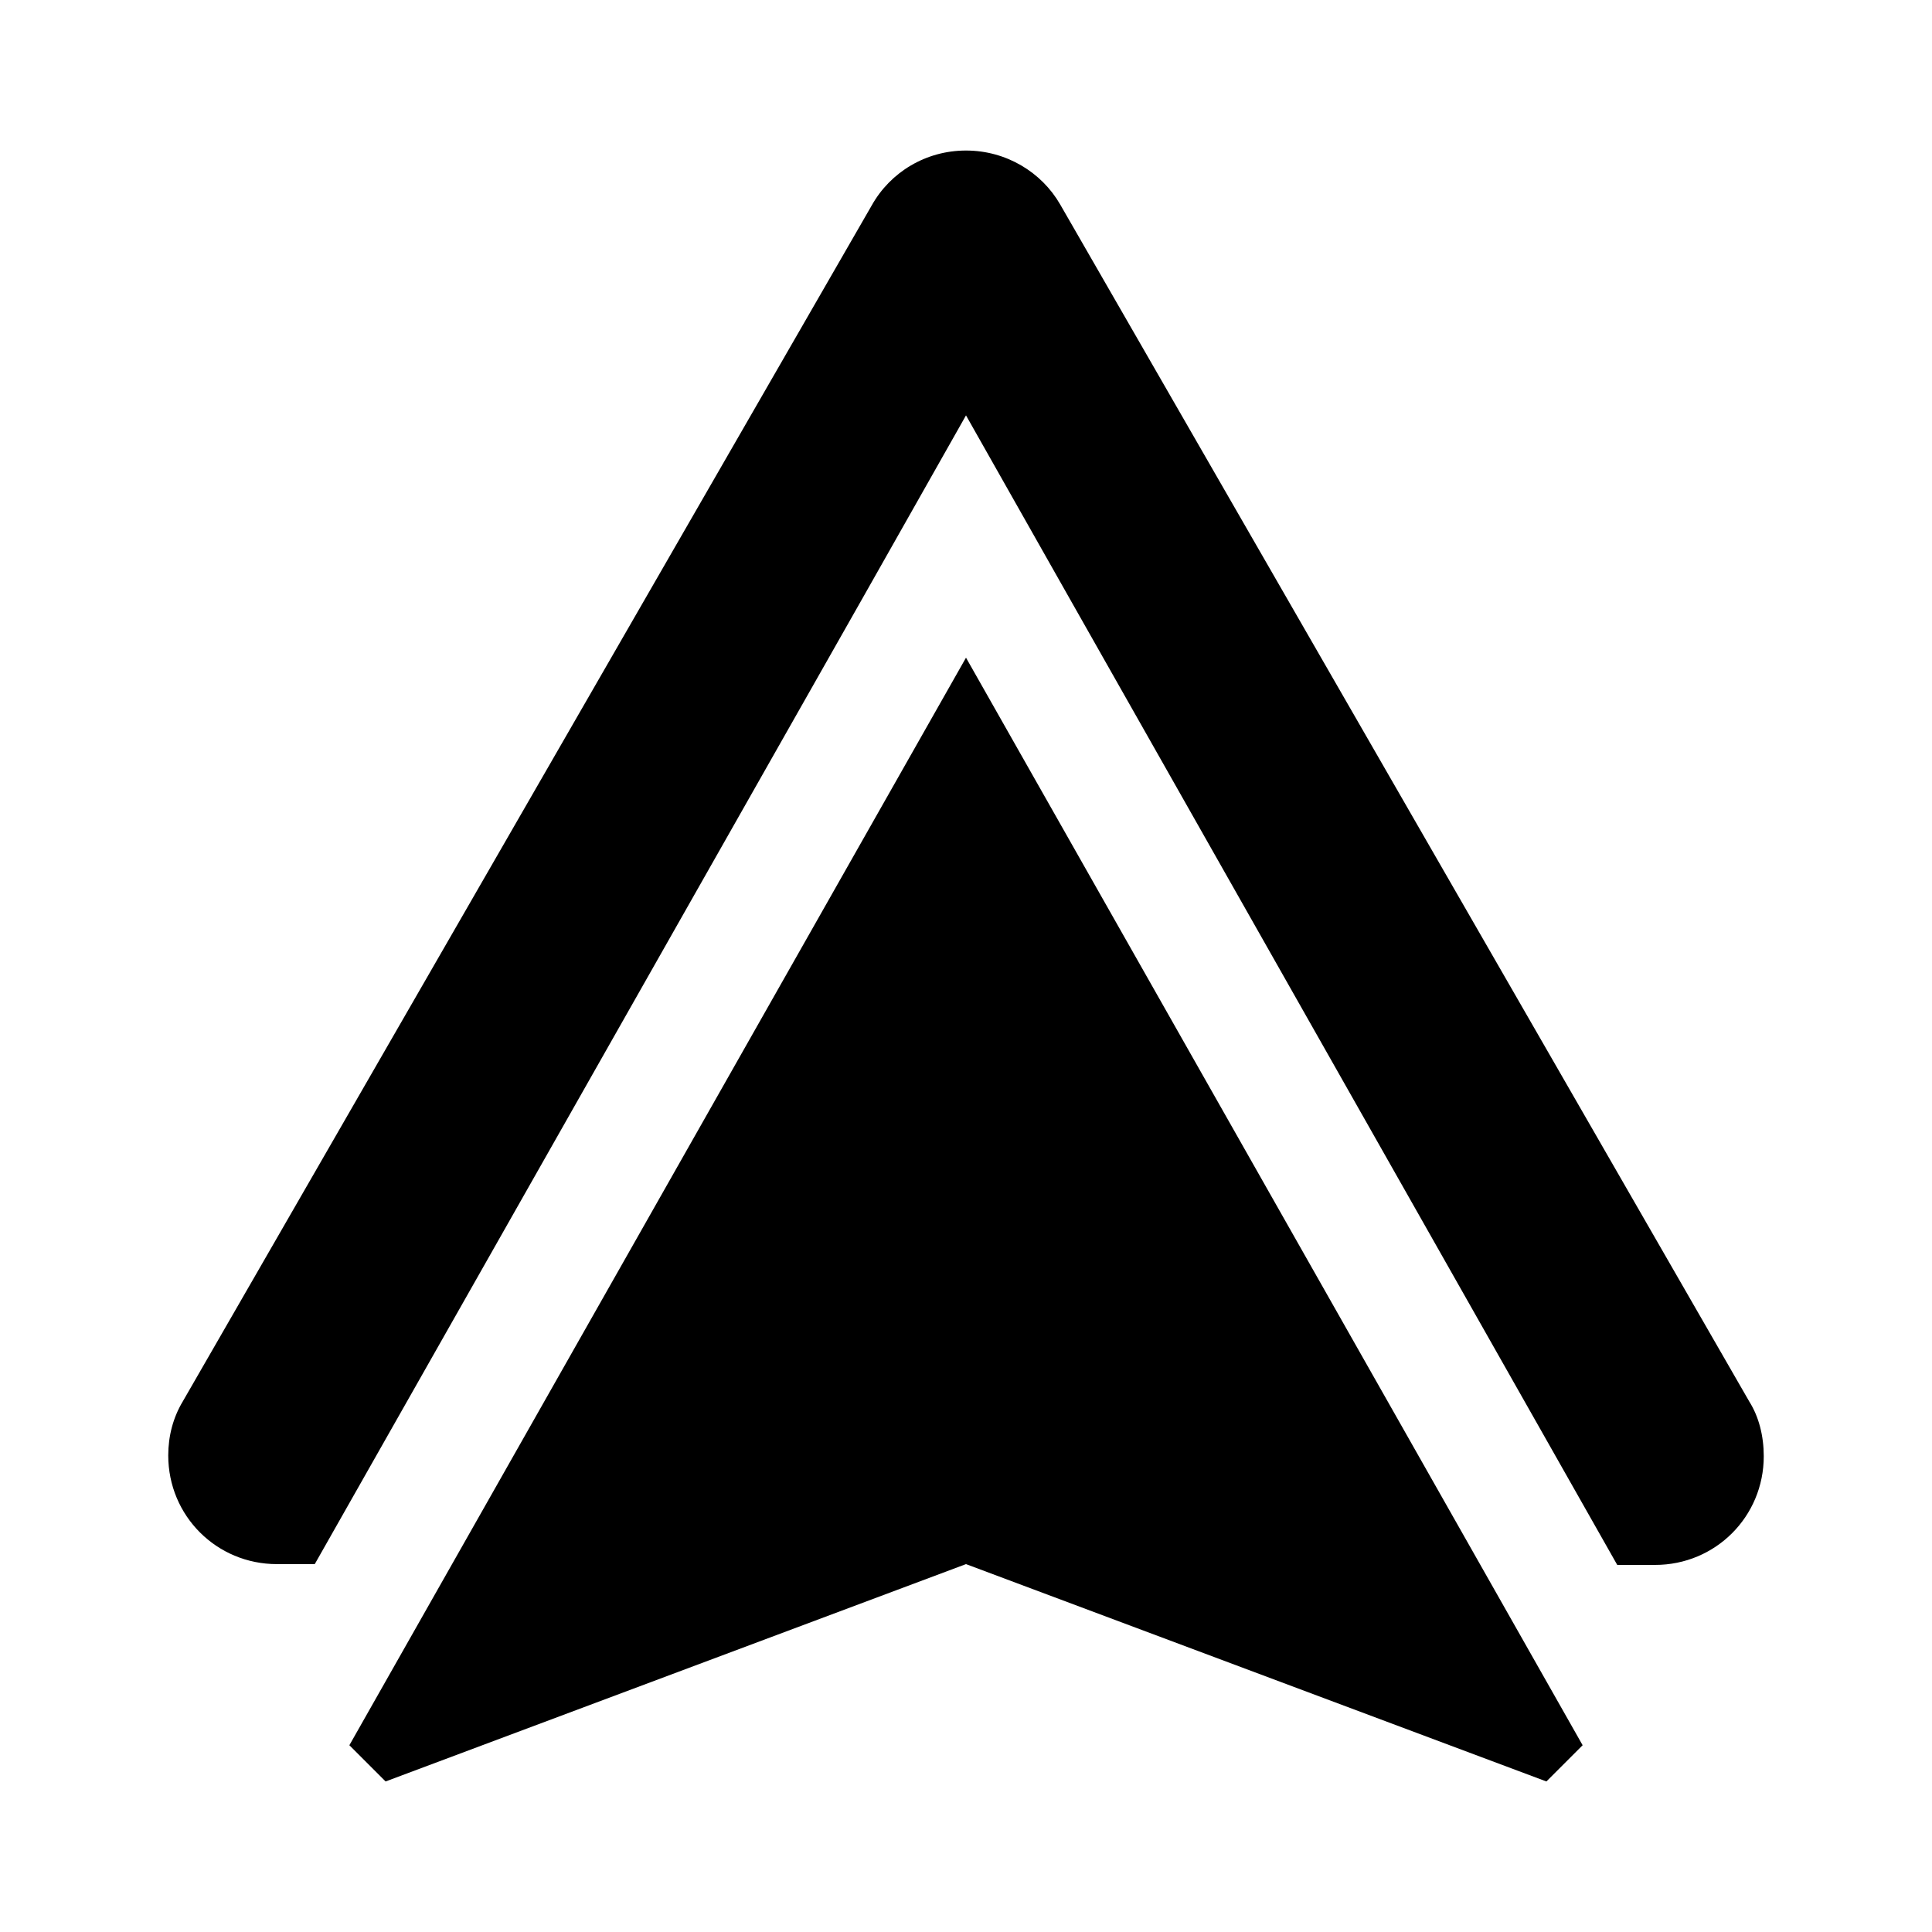
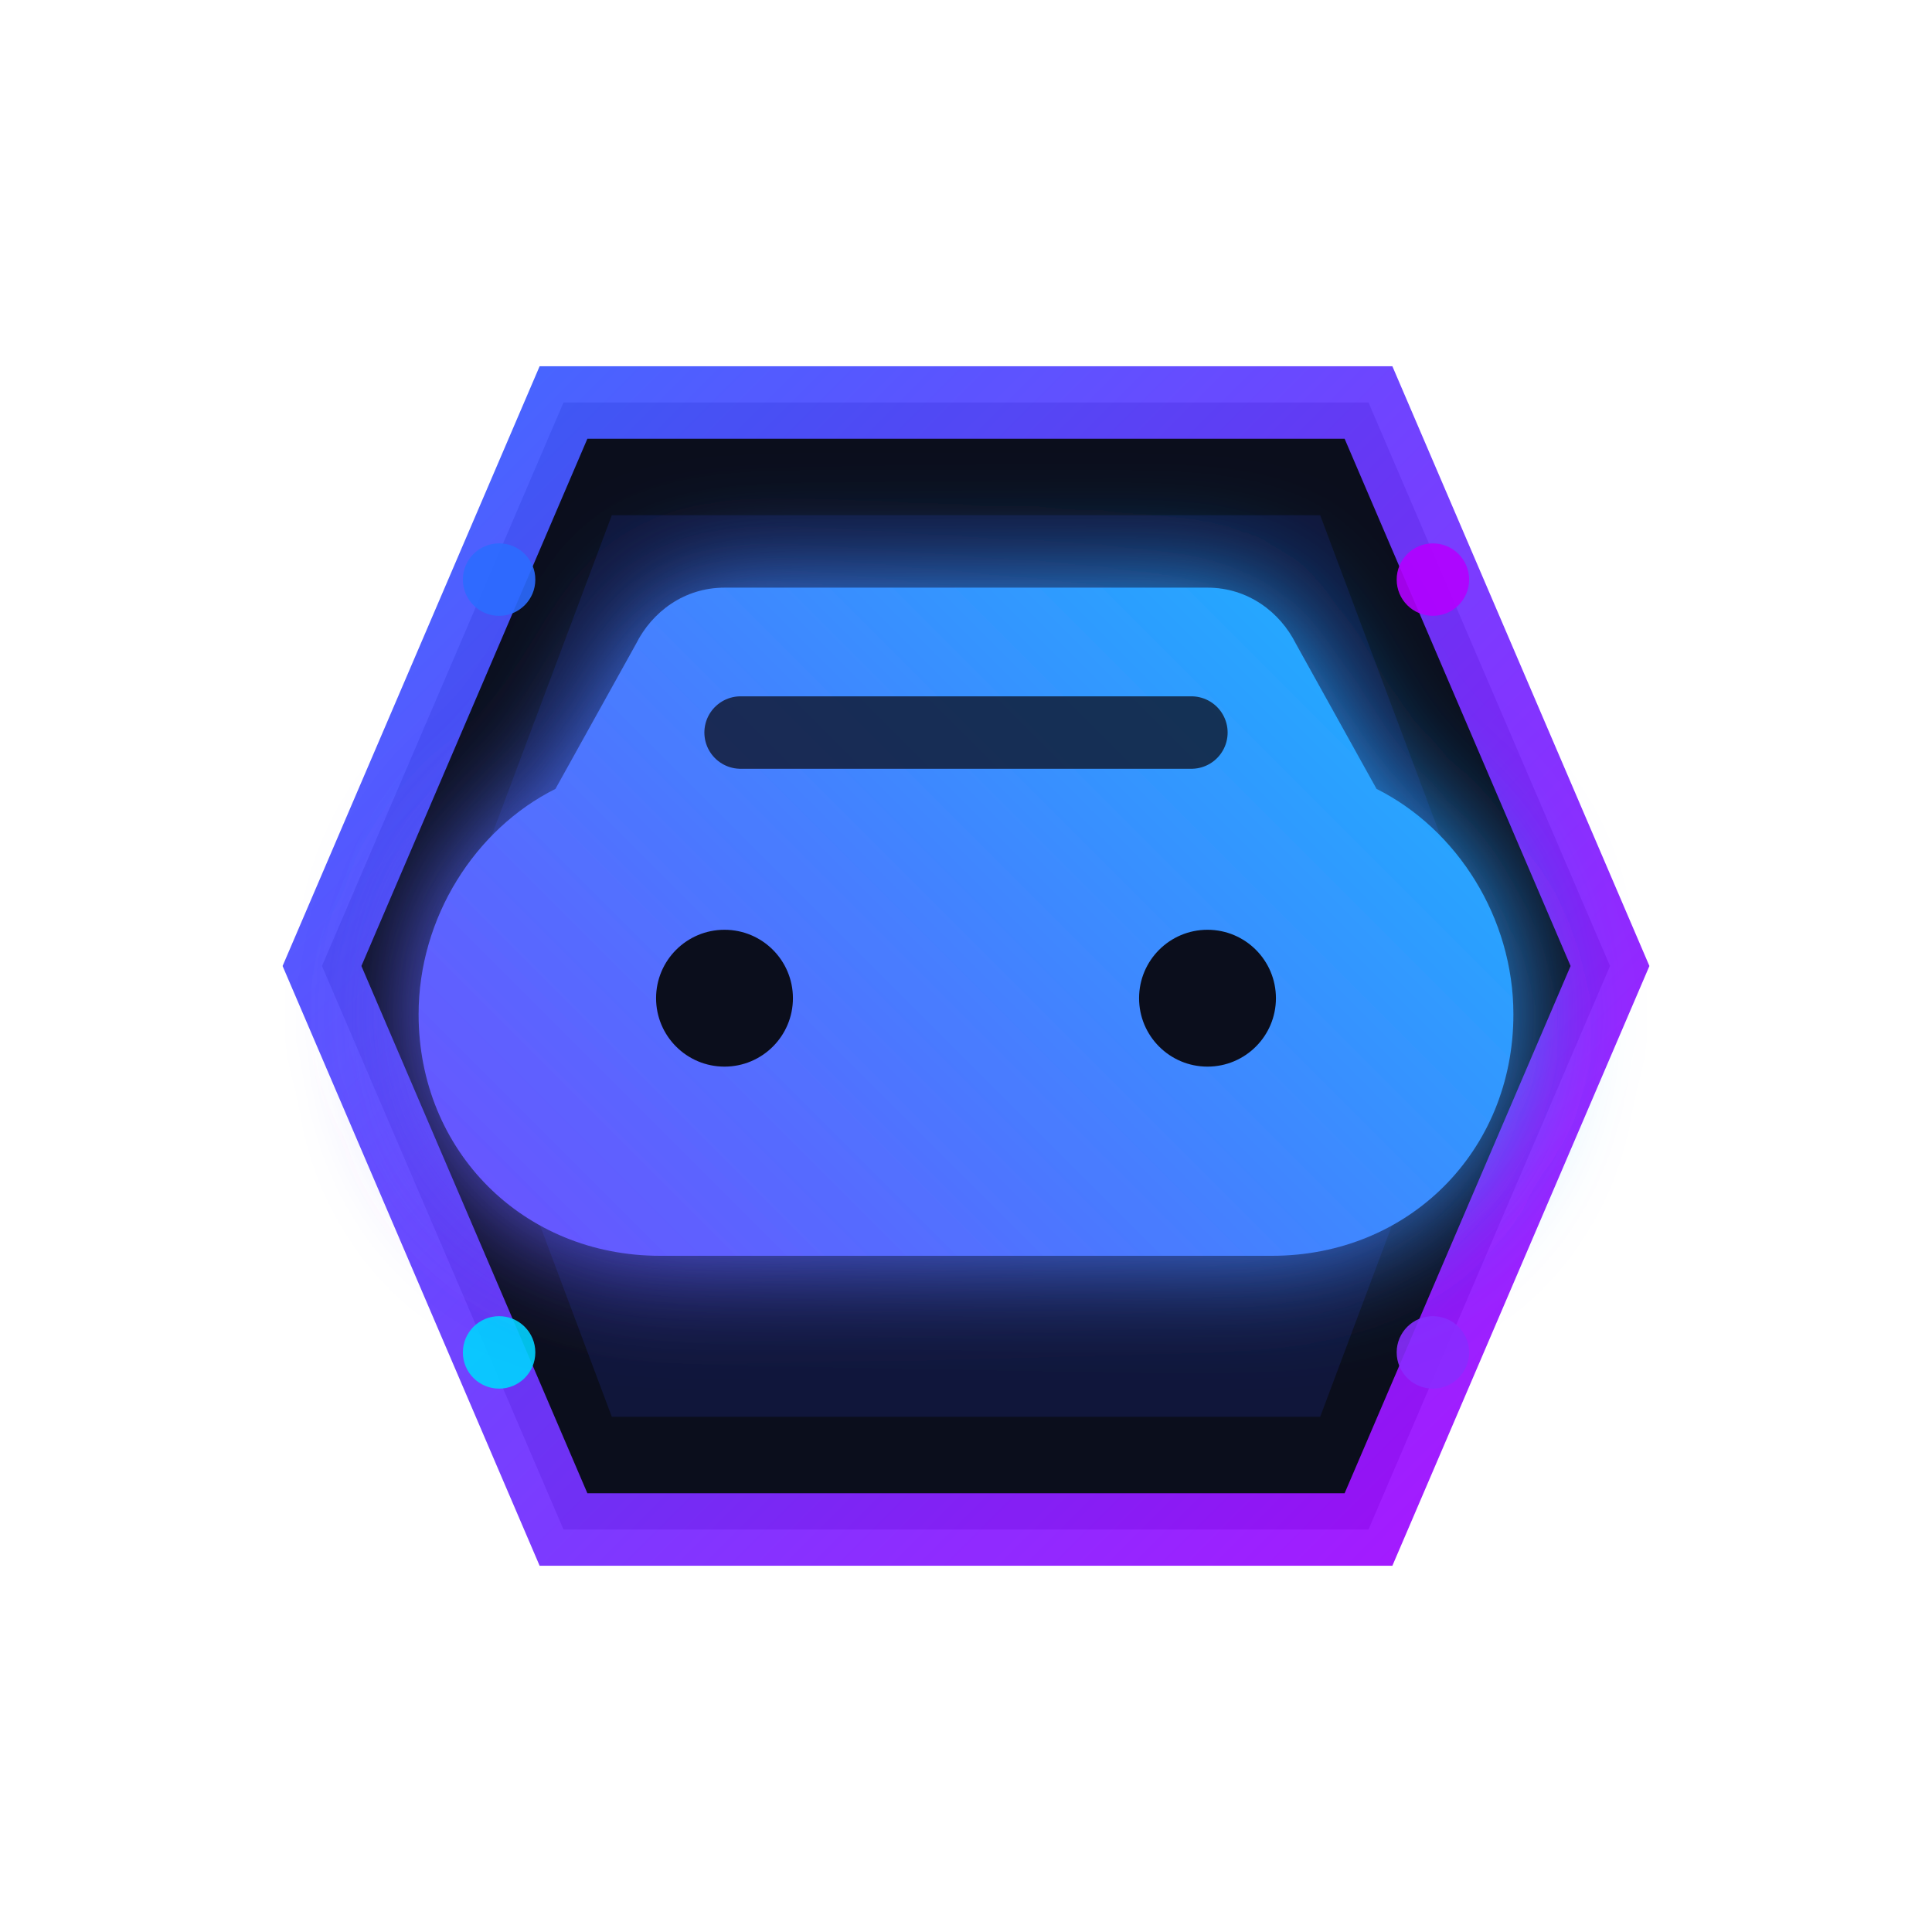
- <svg xmlns="http://www.w3.org/2000/svg" height="24" width="24" viewBox="0 0 24 24">
-   <path fill="none" d="M0 0h24v24H0z" />
-   <path d="M12,8.17l7.66,13.51l-0.45,0.45L12,19.43l-7.21,2.7l-0.45-0.45L12,8.17z M21.73,17.41l-8.56-14.87C12.94,2.14,12.5,1.87,12,1.87c-0.5,0-0.94,0.27-1.17,0.68L2.27,17.41c-0.12,0.2-0.18,0.43-0.18,0.67c0,0.75,0.6,1.35,1.35,1.35h0.47L10.71,7.44L12,5.16l1.29,2.28l6.8,12h0.47c0.75,0,1.35-0.6,1.35-1.35C21.91,17.84,21.85,17.6,21.73,17.41z" />
+ <svg xmlns="http://www.w3.org/2000/svg" width="24" height="24" viewBox="0 0 24 24">
+   <defs>
+     <linearGradient id="pb" x1="3" y1="3" x2="21" y2="21" gradientUnits="userSpaceOnUse">
+       <stop offset="0" stop-color="#2B6CFF" />
+       <stop offset="1" stop-color="#B200FF" />
+     </linearGradient>
+     <linearGradient id="pb2" x1="21" y1="3" x2="3" y2="21" gradientUnits="userSpaceOnUse">
+       <stop offset="0" stop-color="#00D5FF" />
+       <stop offset="1" stop-color="#8A2BFF" />
+     </linearGradient>
+     <filter id="softGlow" x="-30%" y="-30%" width="160%" height="160%">
+       <feGaussianBlur stdDeviation="0.7" result="b" />
+       <feMerge>
+         <feMergeNode in="b" />
+         <feMergeNode in="SourceGraphic" />
+       </feMerge>
+     </filter>
+   </defs>
+   <path d="M7 5h10l3 7-3 7H7l-3-7z" fill="#0B0E1C" />
+   <path d="M7.6 6.4h8.8l2.1 5.6-2.1 5.6H7.6L5.5 12z" fill="#10163A" />
+   <path d="M7 5h10l3 7-3 7H7l-3-7z" fill="none" stroke="url(#pb)" stroke-width="0.9" opacity="0.95" />
+   <circle cx="6.2" cy="7.2" r="0.45" fill="#2B6CFF" opacity="0.9" />
+   <circle cx="17.8" cy="7.2" r="0.45" fill="#B200FF" opacity="0.9" />
+   <circle cx="6.2" cy="16.8" r="0.45" fill="#00D5FF" opacity="0.9" />
+   <circle cx="17.8" cy="16.8" r="0.45" fill="#8A2BFF" opacity="0.9" />
+   <path d="M8.2 15.6c-1.7 0-3-1.3-3-3 0-1.2.7-2.3 1.7-2.8l1-1.8c.2-.4.6-.7 1.1-.7h6c.5 0 .9.3 1.1.7l1 1.8c1 .5 1.7 1.6 1.7 2.8 0 1.7-1.3 3-3 3H8.2z" fill="url(#pb2)" filter="url(#softGlow)" />
+   <circle cx="9.0" cy="12.4" r="0.85" fill="#0B0E1C" />
+   <circle cx="15.0" cy="12.4" r="0.85" fill="#0B0E1C" />
+   <path d="M9.2 9.1h5.6" stroke="#0B0E1C" stroke-width="0.9" stroke-linecap="round" opacity="0.75" />
</svg>
